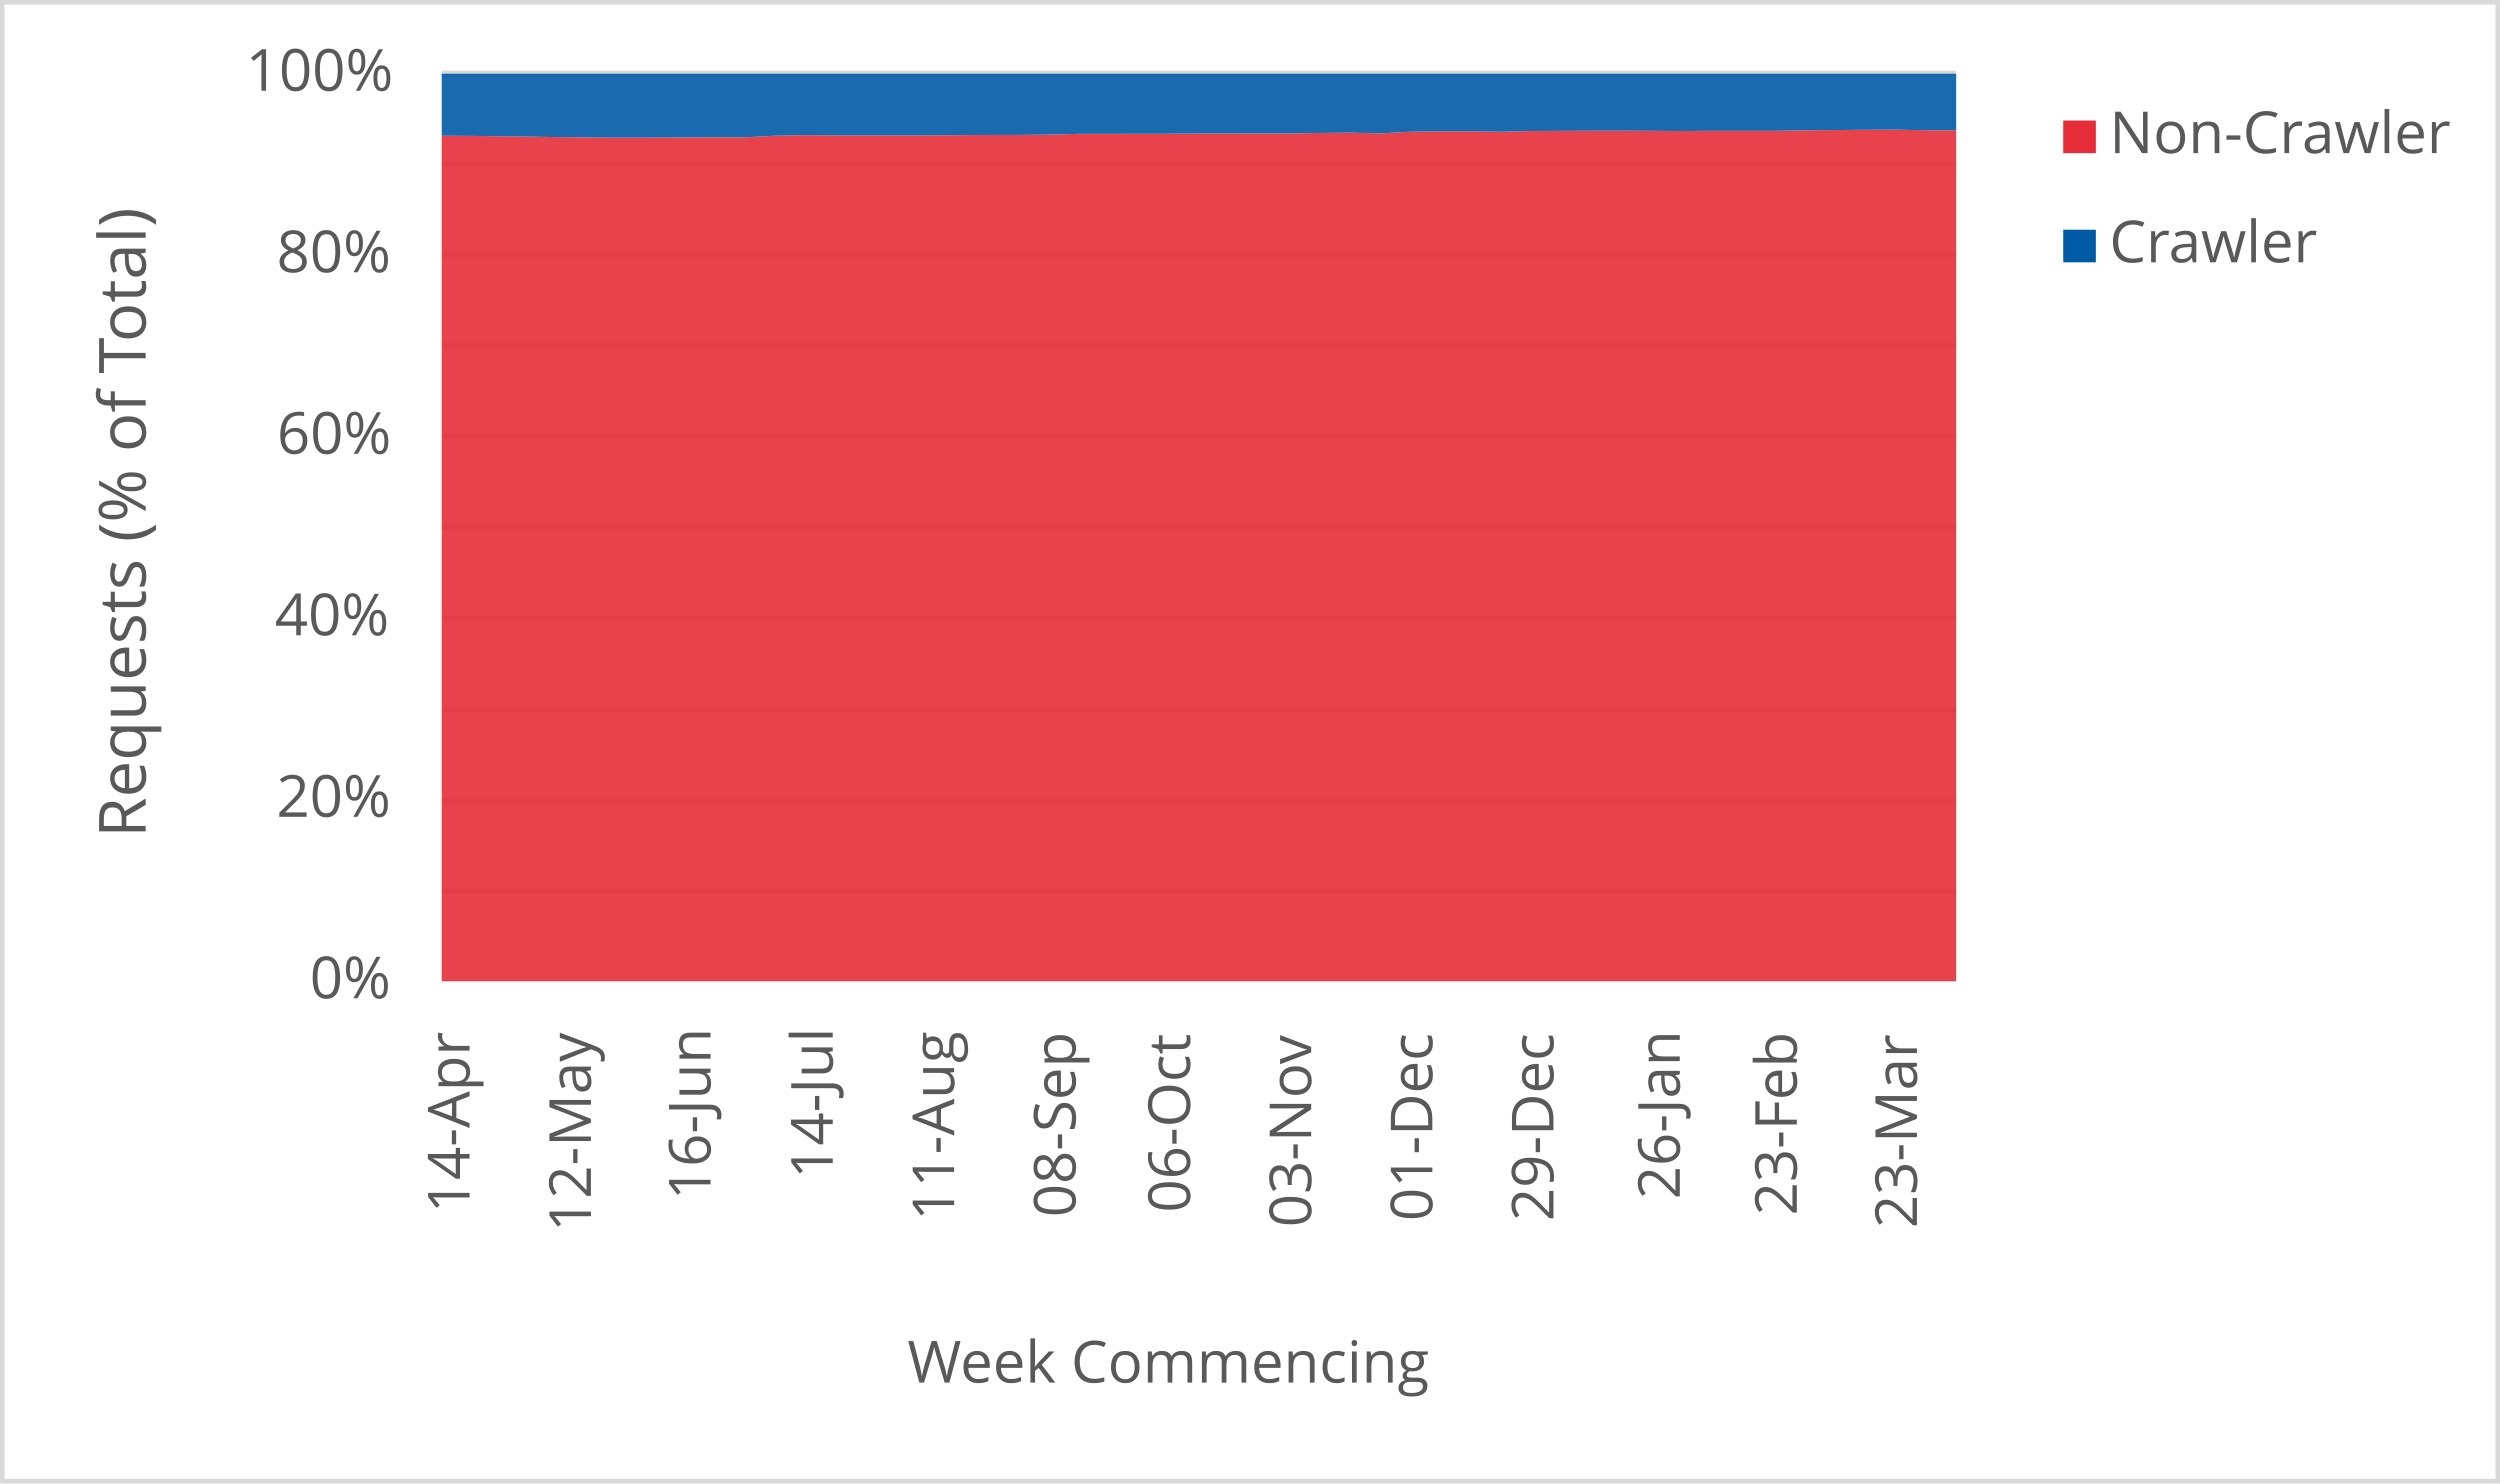
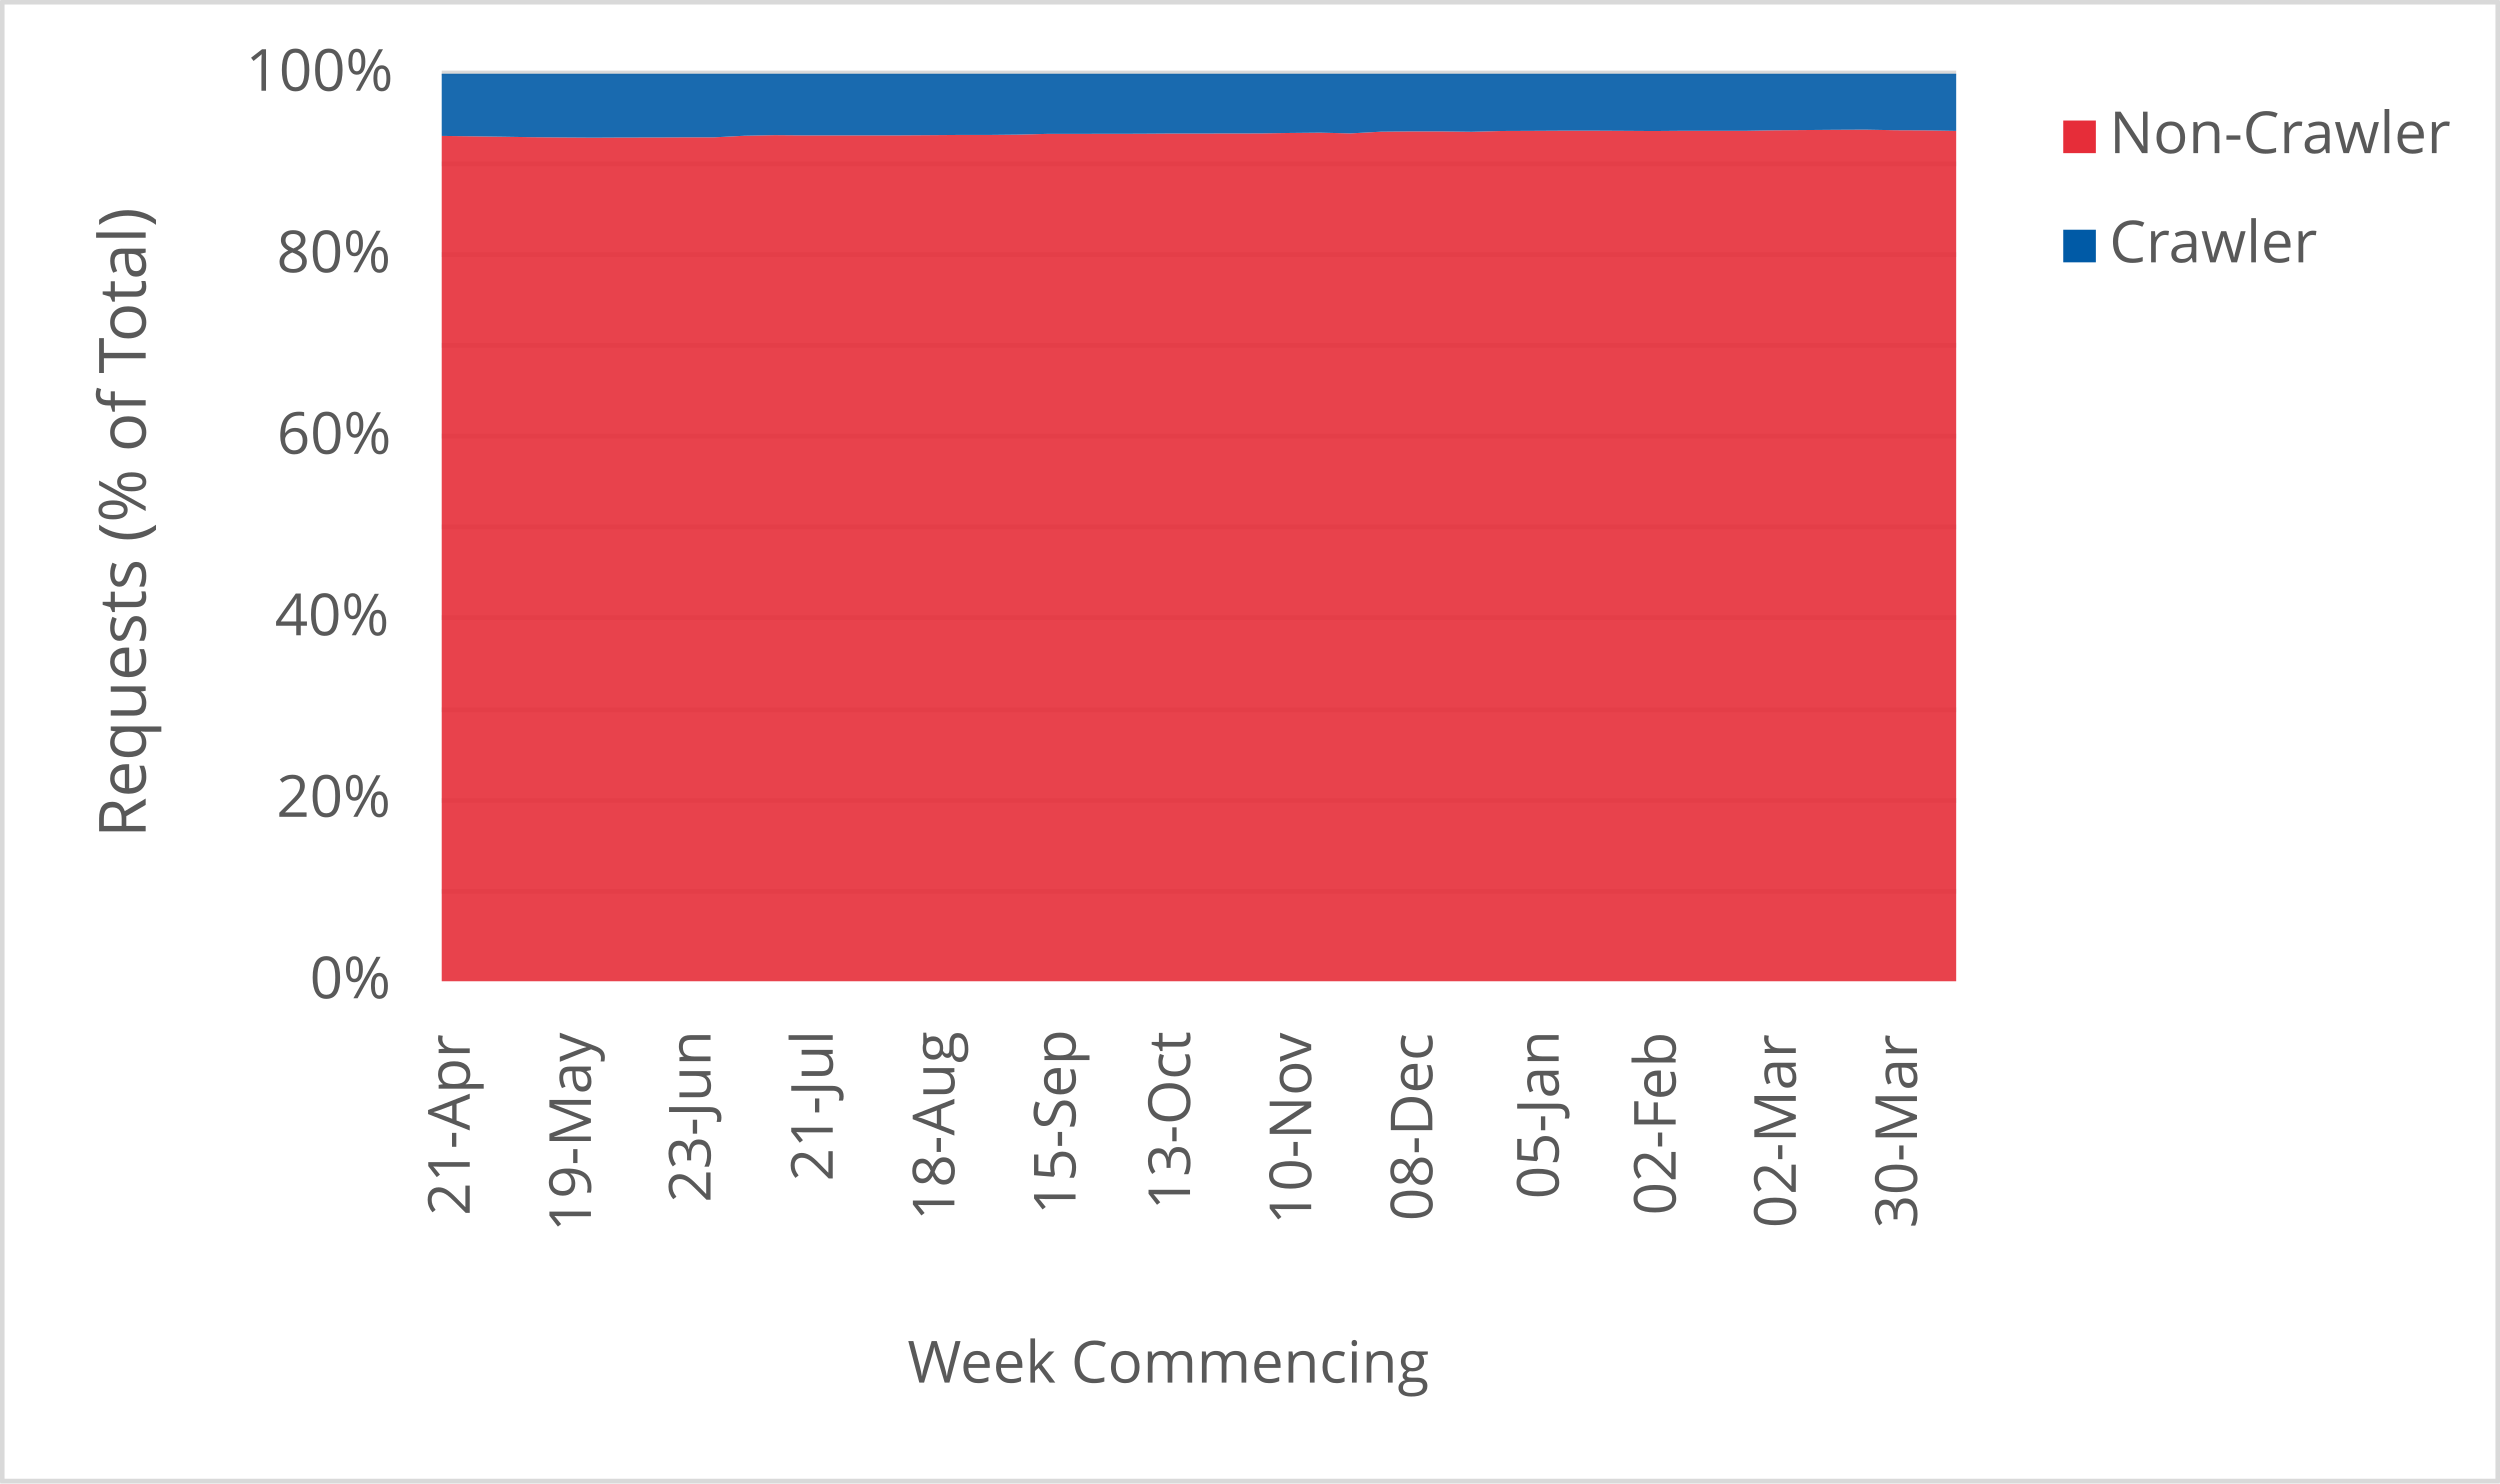
<svg xmlns="http://www.w3.org/2000/svg" width="1763" height="1046" xml:space="preserve" overflow="hidden">
  <defs>
    <clipPath id="clip0">
      <rect x="2917" y="346" width="1763" height="1046" />
    </clipPath>
  </defs>
  <g clip-path="url(#clip0)" transform="translate(-2917 -346)">
    <rect x="2918" y="347" width="1760" height="1043" fill="#FFFFFF" />
    <g>
      <path d="    M3228.5 974.532 4296.5 974.532    M3228.5 910.53 4296.5 910.53    M3228.5 846.528 4296.5 846.528    M3228.5 781.526 4296.5 781.526    M3228.5 717.524 4296.5 717.524    M3228.5 653.522 4296.5 653.522    M3228.5 589.52 4296.5 589.52    M3228.5 525.517 4296.5 525.517    M3228.5 461.515 4296.5 461.515    M3228.5 397.5 4296.5 397.5" stroke="#D9D9D9" stroke-width="3.438" stroke-linejoin="round" stroke-miterlimit="10" fill="none" />
    </g>
    <g>
      <path d="M 1038.5 4296.5 1038.5" stroke="#D9D9D9" stroke-width="3.438" stroke-linejoin="round" stroke-miterlimit="10" fill="none" fill-rule="evenodd" />
    </g>
    <g>
-       <text fill="#595959" font-family="Verdana,Open Sans,DejaVu Sans,sans-serif" font-weight="400" font-size="41" transform="matrix(6.12323e-17 -1 1 6.12323e-17 3248.139 1201.541)">14-Apr</text>
+       <text fill="#595959" font-family="Verdana,Open Sans,DejaVu Sans,sans-serif" font-weight="400" font-size="41" transform="matrix(6.12323e-17 -1 1 6.12323e-17 3248.269 1203.302)">21-Apr</text>
    </g>
    <g>
-       <text fill="#595959" font-family="Verdana,Open Sans,DejaVu Sans,sans-serif" font-weight="400" font-size="41" transform="matrix(6.12323e-17 -1 1 6.12323e-17 3333.709 1214.753)">12-May</text>
+       <text fill="#595959" font-family="Verdana,Open Sans,DejaVu Sans,sans-serif" font-weight="400" font-size="41" transform="matrix(6.12323e-17 -1 1 6.12323e-17 3333.709 1214.753)">19-May</text>
    </g>
    <g>
-       <text fill="#595959" font-family="Verdana,Open Sans,DejaVu Sans,sans-serif" font-weight="400" font-size="41" transform="matrix(6.12323e-17 -1 1 6.12323e-17 3418.078 1192.291)">16-Jun</text>
+       <text fill="#595959" font-family="Verdana,Open Sans,DejaVu Sans,sans-serif" font-weight="400" font-size="41" transform="matrix(6.12323e-17 -1 1 6.12323e-17 3418.078 1194.053)">23-Jun</text>
    </g>
    <g>
-       <text fill="#595959" font-family="Verdana,Open Sans,DejaVu Sans,sans-serif" font-weight="400" font-size="41" transform="matrix(6.12323e-17 -1 1 6.12323e-17 3504.249 1177.277)">14-Jul</text>
+       <text fill="#595959" font-family="Verdana,Open Sans,DejaVu Sans,sans-serif" font-weight="400" font-size="41" transform="matrix(6.12323e-17 -1 1 6.12323e-17 3504.249 1179.039)">21-Jul</text>
    </g>
    <g>
-       <text fill="#595959" font-family="Verdana,Open Sans,DejaVu Sans,sans-serif" font-weight="400" font-size="41" transform="matrix(6.12323e-17 -1 1 6.12323e-17 3589.879 1206.906)">11-Aug</text>
+       <text fill="#595959" font-family="Verdana,Open Sans,DejaVu Sans,sans-serif" font-weight="400" font-size="41" transform="matrix(6.12323e-17 -1 1 6.12323e-17 3590.029 1206.906)">18-Aug</text>
    </g>
    <g>
-       <text fill="#595959" font-family="Verdana,Open Sans,DejaVu Sans,sans-serif" font-weight="400" font-size="41" transform="matrix(6.12323e-17 -1 1 6.12323e-17 3675.489 1204.383)">08-Sep</text>
+       <text fill="#595959" font-family="Verdana,Open Sans,DejaVu Sans,sans-serif" font-weight="400" font-size="41" transform="matrix(6.12323e-17 -1 1 6.12323e-17 3675.469 1202.662)">15-Sep</text>
    </g>
    <g>
-       <text fill="#595959" font-family="Verdana,Open Sans,DejaVu Sans,sans-serif" font-weight="400" font-size="41" transform="matrix(6.12323e-17 -1 1 6.12323e-17 3756.205 1201.1)">06-Oct</text>
+       <text fill="#595959" font-family="Verdana,Open Sans,DejaVu Sans,sans-serif" font-weight="400" font-size="41" transform="matrix(6.12323e-17 -1 1 6.12323e-17 3756.205 1199.378)">13-Oct</text>
    </g>
    <g>
-       <text fill="#595959" font-family="Verdana,Open Sans,DejaVu Sans,sans-serif" font-weight="400" font-size="41" transform="matrix(6.12323e-17 -1 1 6.12323e-17 3841.645 1211.43)">03-Nov</text>
+       <text fill="#595959" font-family="Verdana,Open Sans,DejaVu Sans,sans-serif" font-weight="400" font-size="41" transform="matrix(6.12323e-17 -1 1 6.12323e-17 3841.645 1209.708)">10-Nov</text>
    </g>
    <g>
-       <text fill="#595959" font-family="Verdana,Open Sans,DejaVu Sans,sans-serif" font-weight="400" font-size="41" transform="matrix(6.12323e-17 -1 1 6.12323e-17 3927.085 1207.086)">01-Dec</text>
+       <text fill="#595959" font-family="Verdana,Open Sans,DejaVu Sans,sans-serif" font-weight="400" font-size="41" transform="matrix(6.12323e-17 -1 1 6.12323e-17 3927.085 1207.086)">08-Dec</text>
    </g>
    <g>
-       <text fill="#595959" font-family="Verdana,Open Sans,DejaVu Sans,sans-serif" font-weight="400" font-size="41" transform="matrix(6.12323e-17 -1 1 6.12323e-17 4012.505 1207.126)">29-Dec</text>
+       <text fill="#595959" font-family="Verdana,Open Sans,DejaVu Sans,sans-serif" font-weight="400" font-size="41" transform="matrix(6.12323e-17 -1 1 6.12323e-17 4016.178 1191.651)">05-Jan</text>
    </g>
    <g>
-       <text fill="#595959" font-family="Verdana,Open Sans,DejaVu Sans,sans-serif" font-weight="400" font-size="41" transform="matrix(6.12323e-17 -1 1 6.12323e-17 4101.598 1191.691)">26-Jan</text>
+       <text fill="#595959" font-family="Verdana,Open Sans,DejaVu Sans,sans-serif" font-weight="400" font-size="41" transform="matrix(6.12323e-17 -1 1 6.12323e-17 4098.675 1203.042)">02-Feb</text>
    </g>
    <g>
-       <text fill="#595959" font-family="Verdana,Open Sans,DejaVu Sans,sans-serif" font-weight="400" font-size="41" transform="matrix(6.12323e-17 -1 1 6.12323e-17 4184.115 1203.082)">23-Feb</text>
+       <text fill="#595959" font-family="Verdana,Open Sans,DejaVu Sans,sans-serif" font-weight="400" font-size="41" transform="matrix(6.12323e-17 -1 1 6.12323e-17 4183.405 1212.011)">02-Mar</text>
    </g>
    <g>
-       <text fill="#595959" font-family="Verdana,Open Sans,DejaVu Sans,sans-serif" font-weight="400" font-size="41" transform="matrix(6.12323e-17 -1 1 6.12323e-17 4268.825 1212.051)">23-Mar</text>
+       <text fill="#595959" font-family="Verdana,Open Sans,DejaVu Sans,sans-serif" font-weight="400" font-size="41" transform="matrix(6.12323e-17 -1 1 6.12323e-17 4268.845 1212.171)">30-Mar</text>
    </g>
    <g>
      <text fill="#595959" font-family="Verdana,Open Sans,DejaVu Sans,sans-serif" font-weight="400" font-size="41" transform="matrix(1 0 0 1 3135.448 1050)">0%</text>
    </g>
    <g>
      <text fill="#595959" font-family="Verdana,Open Sans,DejaVu Sans,sans-serif" font-weight="400" font-size="41" transform="matrix(1 0 0 1 3111.965 922)">20%</text>
    </g>
    <g>
      <text fill="#595959" font-family="Verdana,Open Sans,DejaVu Sans,sans-serif" font-weight="400" font-size="41" transform="matrix(1 0 0 1 3110.824 794)">40%</text>
    </g>
    <g>
      <text fill="#595959" font-family="Verdana,Open Sans,DejaVu Sans,sans-serif" font-weight="400" font-size="41" transform="matrix(1 0 0 1 3112.306 666)">60%</text>
    </g>
    <g>
      <text fill="#595959" font-family="Verdana,Open Sans,DejaVu Sans,sans-serif" font-weight="400" font-size="41" transform="matrix(1 0 0 1 3112.045 538)">80%</text>
    </g>
    <g>
      <text fill="#595959" font-family="Verdana,Open Sans,DejaVu Sans,sans-serif" font-weight="400" font-size="41" transform="matrix(1 0 0 1 3090.284 410)">100%</text>
    </g>
    <g>
      <text fill="#595959" font-family="Verdana,Open Sans,DejaVu Sans,sans-serif" font-weight="400" font-size="41" transform="matrix(1 0 0 1 3556.971 1321)">Week Commencing</text>
    </g>
    <g>
      <text fill="#595959" font-family="Verdana,Open Sans,DejaVu Sans,sans-serif" font-weight="400" font-size="46" transform="matrix(6.12323e-17 -1 1 6.12323e-17 3019.73 936.7666)">Requests (% of Total)</text>
    </g>
    <rect x="2918.5" y="347.5" width="1760" height="1043" stroke="#D9D9D9" stroke-width="3.438" stroke-linejoin="round" stroke-miterlimit="10" fill="none" />
    <g>
-       <path d="M3228.5 1038 3249.86 1038 3271.22 1038 3292.58 1038 3313.94 1038 3335.3 1038 3356.66 1038 3378.02 1038 3399.38 1038 3420.74 1038 3442.1 1038 3463.46 1038 3484.82 1038 3506.18 1038 3527.54 1038 3548.9 1038 3570.26 1038 3591.62 1038 3612.98 1038 3634.34 1038 3655.7 1038 3677.06 1038 3698.42 1038 3719.78 1038 3741.14 1038 3762.5 1038 3783.86 1038 3805.22 1038 3826.58 1038 3847.94 1038 3869.3 1038 3890.66 1038 3912.02 1038 3933.38 1038 3954.74 1038 3976.1 1038 3997.46 1038 4018.82 1038 4040.18 1038 4061.54 1038 4082.9 1038 4104.26 1038 4125.62 1038 4146.98 1038 4168.34 1038 4189.7 1038 4211.06 1038 4232.42 1038 4253.78 1038 4275.14 1038 4296.5 1038 4296.5 437.933 4275.14 437.83 4253.78 437.427 4232.42 437.533 4211.06 437.708 4189.7 437.879 4168.34 438.257 4146.98 438.254 4125.62 438.228 4104.26 438.402 4082.9 438.259 4061.54 438.142 4040.18 438.149 4018.82 438.275 3997.46 438.371 3976.1 438.938 3954.74 438.66 3933.38 438.655 3912.02 438.875 3890.66 440.073 3869.3 439.546 3847.94 439.765 3826.58 440.093 3805.22 440.111 3783.86 440.177 3762.5 440.173 3741.14 440.328 3719.78 440.348 3698.42 440.406 3677.06 440.408 3655.7 440.942 3634.34 441.171 3612.98 441.173 3591.62 441.339 3570.26 441.487 3548.9 441.483 3527.54 441.485 3506.18 441.49 3484.82 441.298 3463.46 441.726 3442.1 442.842 3420.74 442.854 3399.38 442.958 3378.02 442.973 3356.66 443.096 3335.3 442.945 3313.94 442.754 3292.58 442.404 3271.22 442.111 3249.86 441.833 3228.5 441.703 3228.5 1038Z" fill="#e62d39" opacity="0.9" />
+       <path d="M3228.5 1038 3249.86 1038 3271.22 1038 3292.58 1038 3313.94 1038 3335.3 1038 3356.66 1038 3378.02 1038 3399.38 1038 3420.74 1038 3442.1 1038 3463.46 1038 3484.82 1038 3506.18 1038 3527.54 1038 3548.9 1038 3570.26 1038 3591.62 1038 3612.98 1038 3634.34 1038 3655.7 1038 3677.06 1038 3698.42 1038 3719.78 1038 3741.14 1038 3762.5 1038 3783.86 1038 3805.22 1038 3826.58 1038 3847.94 1038 3869.3 1038 3890.66 1038 3912.02 1038 3933.38 1038 3954.74 1038 3976.1 1038 3997.46 1038 4018.82 1038 4040.18 1038 4061.54 1038 4082.9 1038 4104.26 1038 4125.62 1038 4146.98 1038 4168.34 1038 4189.7 1038 4211.06 1038 4232.42 1038 4253.78 1038 4275.14 1038 4296.5 1038 4296.5 438.303 4275.14 437.933 4253.78 437.83 4232.42 437.427 4211.06 437.533 4189.7 437.708 4168.34 437.879 4146.98 438.257 4125.62 438.254 4104.26 438.228 4082.9 438.402 4061.54 438.259 4040.18 438.142 4018.82 438.149 3997.46 438.275 3976.1 438.371 3954.74 438.938 3933.38 438.66 3912.02 438.655 3890.66 438.875 3869.3 440.073 3847.94 439.546 3826.58 439.765 3805.22 440.093 3783.86 440.111 3762.5 440.177 3741.14 440.173 3719.78 440.328 3698.42 440.348 3677.06 440.406 3655.7 440.408 3634.34 440.942 3612.98 441.171 3591.62 441.173 3570.26 441.339 3548.9 441.487 3527.54 441.483 3506.18 441.485 3484.82 441.49 3463.46 441.298 3442.1 441.726 3420.74 442.842 3399.38 442.854 3378.02 442.958 3356.66 442.973 3335.3 443.096 3313.94 442.945 3292.58 442.754 3271.22 442.404 3249.86 442.111 3228.5 441.833 3228.5 1038Z" fill="#e62d39" opacity="0.9" />
    </g>
    <g>
-       <path d="M3228.5 441.703 3249.86 441.833 3271.22 442.111 3292.58 442.404 3313.94 442.754 3335.3 442.945 3356.66 443.096 3378.02 442.973 3399.38 442.958 3420.74 442.854 3442.1 442.842 3463.46 441.726 3484.82 441.298 3506.18 441.49 3527.54 441.485 3548.9 441.483 3570.26 441.487 3591.62 441.339 3612.98 441.173 3634.34 441.171 3655.7 440.942 3677.06 440.408 3698.42 440.406 3719.78 440.348 3741.14 440.328 3762.5 440.173 3783.86 440.177 3805.22 440.111 3826.58 440.093 3847.94 439.765 3869.3 439.546 3890.66 440.073 3912.02 438.875 3933.38 438.655 3954.74 438.66 3976.1 438.938 3997.46 438.371 4018.82 438.275 4040.18 438.149 4061.54 438.142 4082.9 438.259 4104.26 438.402 4125.62 438.228 4146.98 438.254 4168.34 438.257 4189.7 437.879 4211.06 437.708 4232.42 437.533 4253.78 437.427 4275.14 437.83 4296.5 437.933 4296.5 398 4275.14 398 4253.78 398 4232.42 398 4211.06 398 4189.7 398 4168.34 398 4146.98 398 4125.62 398 4104.26 398 4082.9 398 4061.54 398 4040.18 398 4018.82 398 3997.46 398 3976.1 398 3954.74 398 3933.38 398 3912.02 398 3890.66 398 3869.3 398 3847.94 398 3826.58 398 3805.22 398 3783.86 398 3762.5 398 3741.14 398 3719.78 398 3698.42 398 3677.06 398 3655.7 398 3634.34 398 3612.98 398 3591.62 398 3570.26 398 3548.9 398 3527.54 398 3506.18 398 3484.82 398 3463.46 398 3442.1 398 3420.74 398 3399.38 398 3378.02 398 3356.66 398 3335.3 398 3313.94 398 3292.58 398 3271.22 398 3249.86 398 3228.5 398 3228.5 441.703Z" fill="#005aa6" opacity="0.9" />
+       <path d="M3228.5 441.833 3249.86 442.111 3271.22 442.404 3292.58 442.754 3313.94 442.945 3335.3 443.096 3356.66 442.973 3378.02 442.958 3399.38 442.854 3420.74 442.842 3442.1 441.726 3463.46 441.298 3484.82 441.49 3506.18 441.485 3527.54 441.483 3548.9 441.487 3570.26 441.339 3591.62 441.173 3612.98 441.171 3634.34 440.942 3655.7 440.408 3677.06 440.406 3698.42 440.348 3719.78 440.328 3741.14 440.173 3762.5 440.177 3783.86 440.111 3805.22 440.093 3826.58 439.765 3847.94 439.546 3869.3 440.073 3890.66 438.875 3912.02 438.655 3933.38 438.66 3954.74 438.938 3976.1 438.371 3997.46 438.275 4018.82 438.149 4040.18 438.142 4061.54 438.259 4082.9 438.402 4104.26 438.228 4125.62 438.254 4146.98 438.257 4168.34 437.879 4189.7 437.708 4211.06 437.533 4232.42 437.427 4253.78 437.83 4275.14 437.933 4296.5 438.303 4296.5 398 4275.14 398 4253.78 398 4232.42 398 4211.06 398 4189.7 398 4168.34 398 4146.98 398 4125.62 398 4104.26 398 4082.9 398 4061.54 398 4040.18 398 4018.82 398 3997.46 398 3976.1 398 3954.74 398 3933.38 398 3912.02 398 3890.66 398 3869.3 398 3847.94 398 3826.58 398 3805.22 398 3783.86 398 3762.5 398 3741.14 398 3719.78 398 3698.42 398 3677.06 398 3655.7 398 3634.34 398 3612.98 398 3591.62 398 3570.26 398 3548.9 398 3527.54 398 3506.18 398 3484.82 398 3463.46 398 3442.1 398 3420.74 398 3399.38 398 3378.02 398 3356.66 398 3335.3 398 3313.94 398 3292.58 398 3271.22 398 3249.86 398 3228.5 398 3228.5 441.833Z" fill="#005aa6" opacity="0.9" />
    </g>
    <g>
      <rect x="4372" y="431" width="23" height="23" fill="#e62d39" />
    </g>
    <g>
      <text fill="#595959" font-family="Verdana,Open Sans,DejaVu Sans,sans-serif" font-weight="400" font-size="41" transform="matrix(1 0 0 1 4404.56 454)">Non-Crawler</text>
    </g>
    <g>
      <rect x="4372" y="508" width="23" height="23" fill="#005aa6" />
    </g>
    <g>
      <text fill="#595959" font-family="Verdana,Open Sans,DejaVu Sans,sans-serif" font-weight="400" font-size="41" transform="matrix(1 0 0 1 4404.56 531)">Crawler</text>
    </g>
  </g>
</svg>
